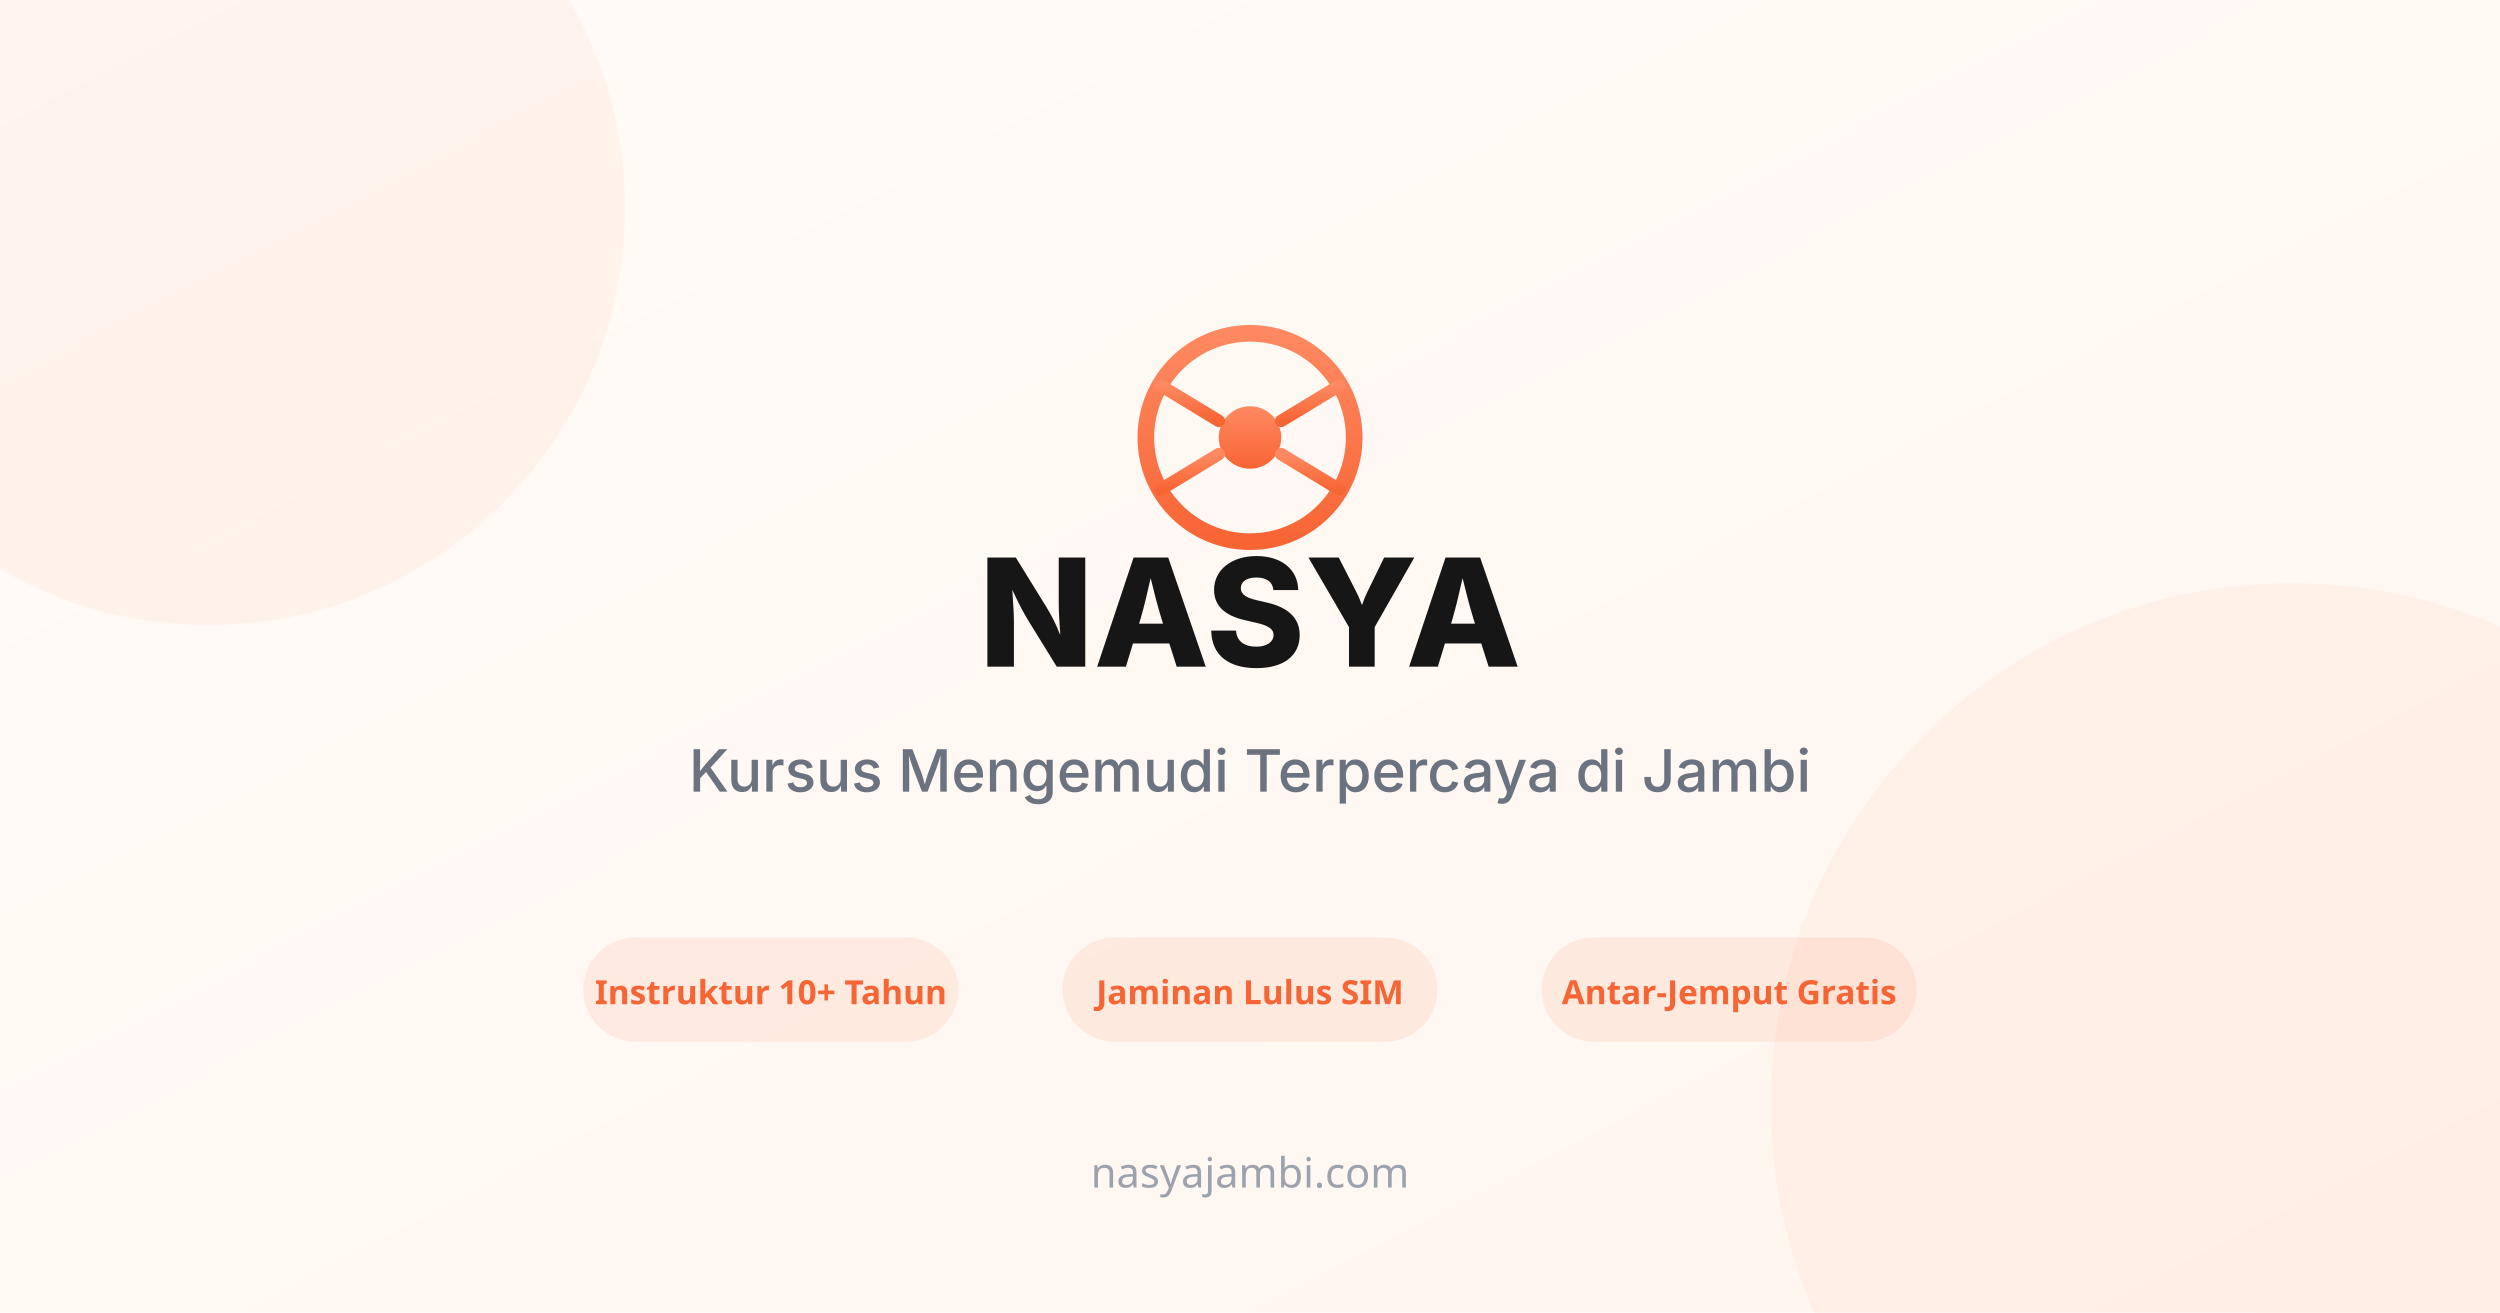
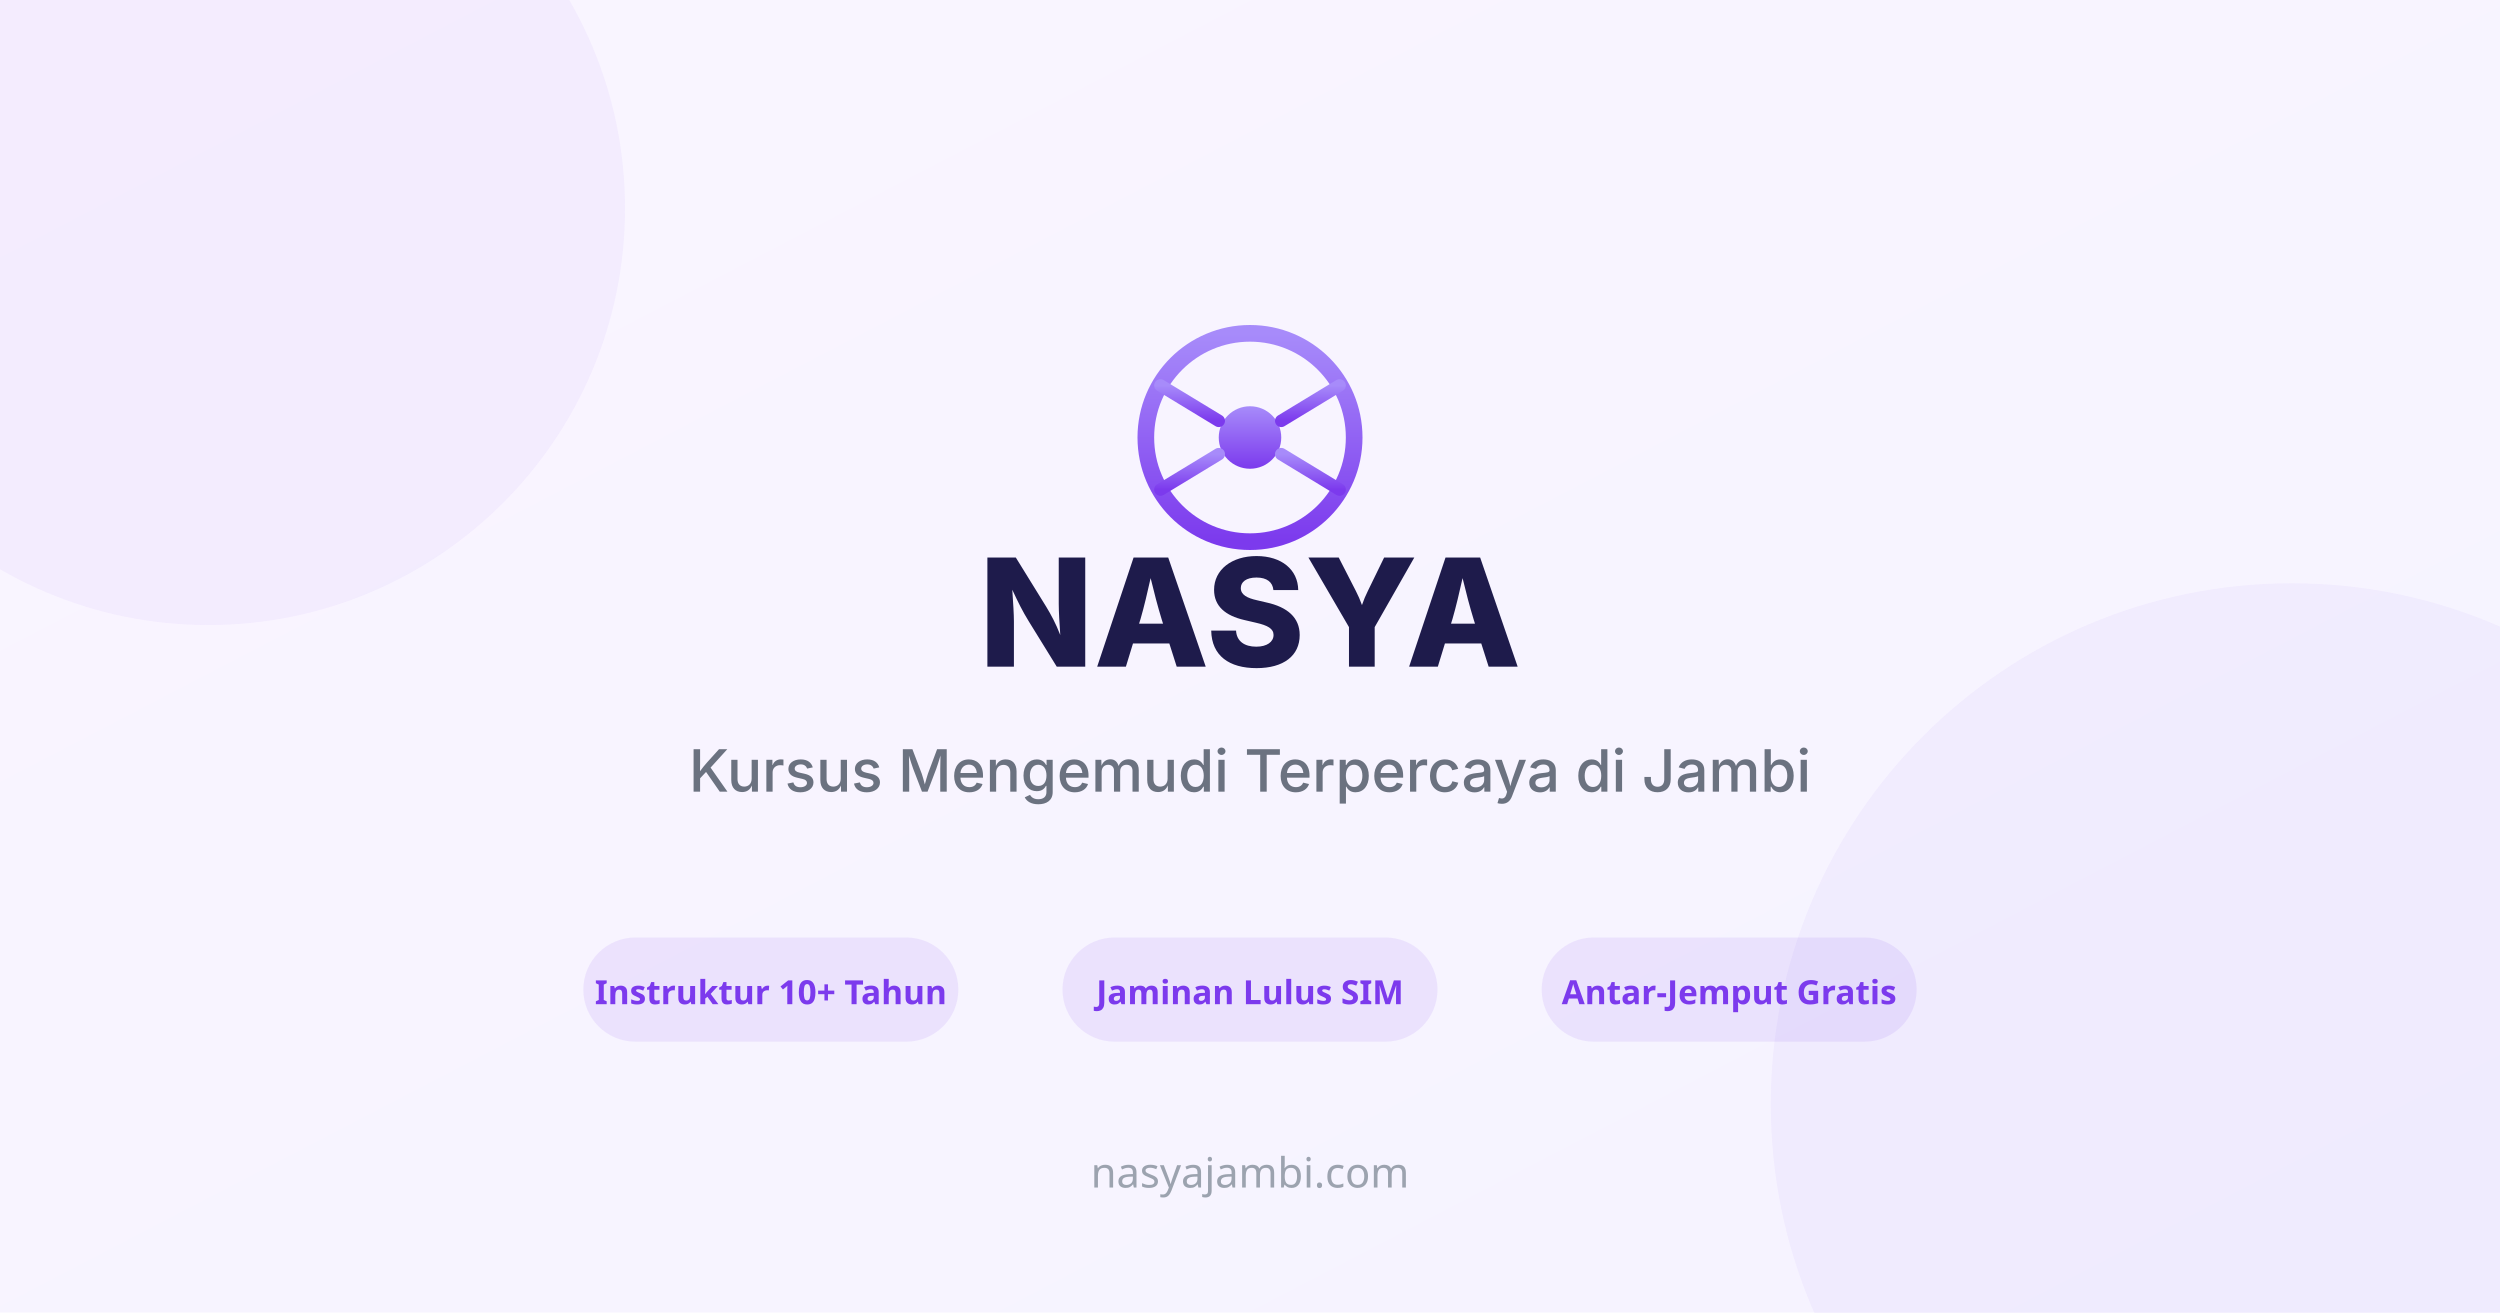
<svg xmlns="http://www.w3.org/2000/svg" width="1200" height="630" viewBox="0 0 1200 630">
  <defs>
    <linearGradient id="bgGradient" x1="0%" y1="0%" x2="100%" y2="100%">
-       <stop offset="0%" style="stop-color:#FFFBF8" />
-       <stop offset="100%" style="stop-color:#FFF5EE" />
+       <stop offset="0%" style="stop-color:#FAF5FF" />
+       <stop offset="100%" style="stop-color:#F5F3FF" />
    </linearGradient>
    <linearGradient id="primaryGradient" x1="0%" y1="0%" x2="0%" y2="100%">
-       <stop offset="0%" style="stop-color:#FF8962" />
-       <stop offset="100%" style="stop-color:#F86534" />
+       <stop offset="0%" style="stop-color:#A78BFA" />
+       <stop offset="100%" style="stop-color:#7C3AED" />
    </linearGradient>
  </defs>
  <rect width="1200" height="630" fill="url(#bgGradient)" />
-   <circle cx="100" cy="100" r="200" fill="#F86534" opacity="0.05" />
-   <circle cx="1100" cy="530" r="250" fill="#F86534" opacity="0.05" />
+   <circle cx="100" cy="100" r="200" fill="#7C3AED" opacity="0.05" />
+   <circle cx="1100" cy="530" r="250" fill="#7C3AED" opacity="0.05" />
  <g transform="translate(540, 150)">
    <circle cx="60" cy="60" r="50" fill="none" stroke="url(#primaryGradient)" stroke-width="8" />
    <circle cx="60" cy="60" r="15" fill="url(#primaryGradient)" />
    <line x1="60" y1="10" x2="60" y2="45" stroke="url(#primaryGradient)" stroke-width="6" stroke-linecap="round" />
    <line x1="103" y1="35" x2="75" y2="52" stroke="url(#primaryGradient)" stroke-width="6" stroke-linecap="round" />
    <line x1="103" y1="85" x2="75" y2="68" stroke="url(#primaryGradient)" stroke-width="6" stroke-linecap="round" />
    <line x1="60" y1="110" x2="60" y2="75" stroke="url(#primaryGradient)" stroke-width="6" stroke-linecap="round" />
    <line x1="17" y1="85" x2="45" y2="68" stroke="url(#primaryGradient)" stroke-width="6" stroke-linecap="round" />
    <line x1="17" y1="35" x2="45" y2="52" stroke="url(#primaryGradient)" stroke-width="6" stroke-linecap="round" />
  </g>
-   <text x="600" y="320" font-family="system-ui, -apple-system, sans-serif" font-size="72" font-weight="800" fill="#161616" text-anchor="middle">NASYA</text>
+   <text x="600" y="320" font-family="system-ui, -apple-system, sans-serif" font-size="72" font-weight="800" fill="#1E1B4B" text-anchor="middle">NASYA</text>
  <text x="600" y="380" font-family="system-ui, -apple-system, sans-serif" font-size="28" font-weight="500" fill="#6B7280" text-anchor="middle">Kursus Mengemudi Terpercaya di Jambi</text>
  <g transform="translate(600, 450)">
-     <rect x="-320" y="0" width="180" height="50" rx="25" fill="#F86534" opacity="0.1" />
-     <text x="-230" y="32" font-family="system-ui, sans-serif" font-size="16" font-weight="600" fill="#F86534" text-anchor="middle">Instruktur 10+ Tahun</text>
-     <rect x="-90" y="0" width="180" height="50" rx="25" fill="#F86534" opacity="0.1" />
-     <text x="0" y="32" font-family="system-ui, sans-serif" font-size="16" font-weight="600" fill="#F86534" text-anchor="middle">Jaminan Lulus SIM</text>
-     <rect x="140" y="0" width="180" height="50" rx="25" fill="#F86534" opacity="0.1" />
-     <text x="230" y="32" font-family="system-ui, sans-serif" font-size="16" font-weight="600" fill="#F86534" text-anchor="middle">Antar-Jemput Gratis</text>
+     <rect x="-320" y="0" width="180" height="50" rx="25" fill="#7C3AED" opacity="0.1" />
+     <text x="-230" y="32" font-family="system-ui, sans-serif" font-size="16" font-weight="600" fill="#7C3AED" text-anchor="middle">Instruktur 10+ Tahun</text>
+     <rect x="-90" y="0" width="180" height="50" rx="25" fill="#7C3AED" opacity="0.1" />
+     <text x="0" y="32" font-family="system-ui, sans-serif" font-size="16" font-weight="600" fill="#7C3AED" text-anchor="middle">Jaminan Lulus SIM</text>
+     <rect x="140" y="0" width="180" height="50" rx="25" fill="#7C3AED" opacity="0.1" />
+     <text x="230" y="32" font-family="system-ui, sans-serif" font-size="16" font-weight="600" fill="#7C3AED" text-anchor="middle">Antar-Jemput Gratis</text>
  </g>
  <text x="600" y="570" font-family="system-ui, sans-serif" font-size="20" font-weight="500" fill="#9CA3AF" text-anchor="middle">nasyajambi.com</text>
</svg>
